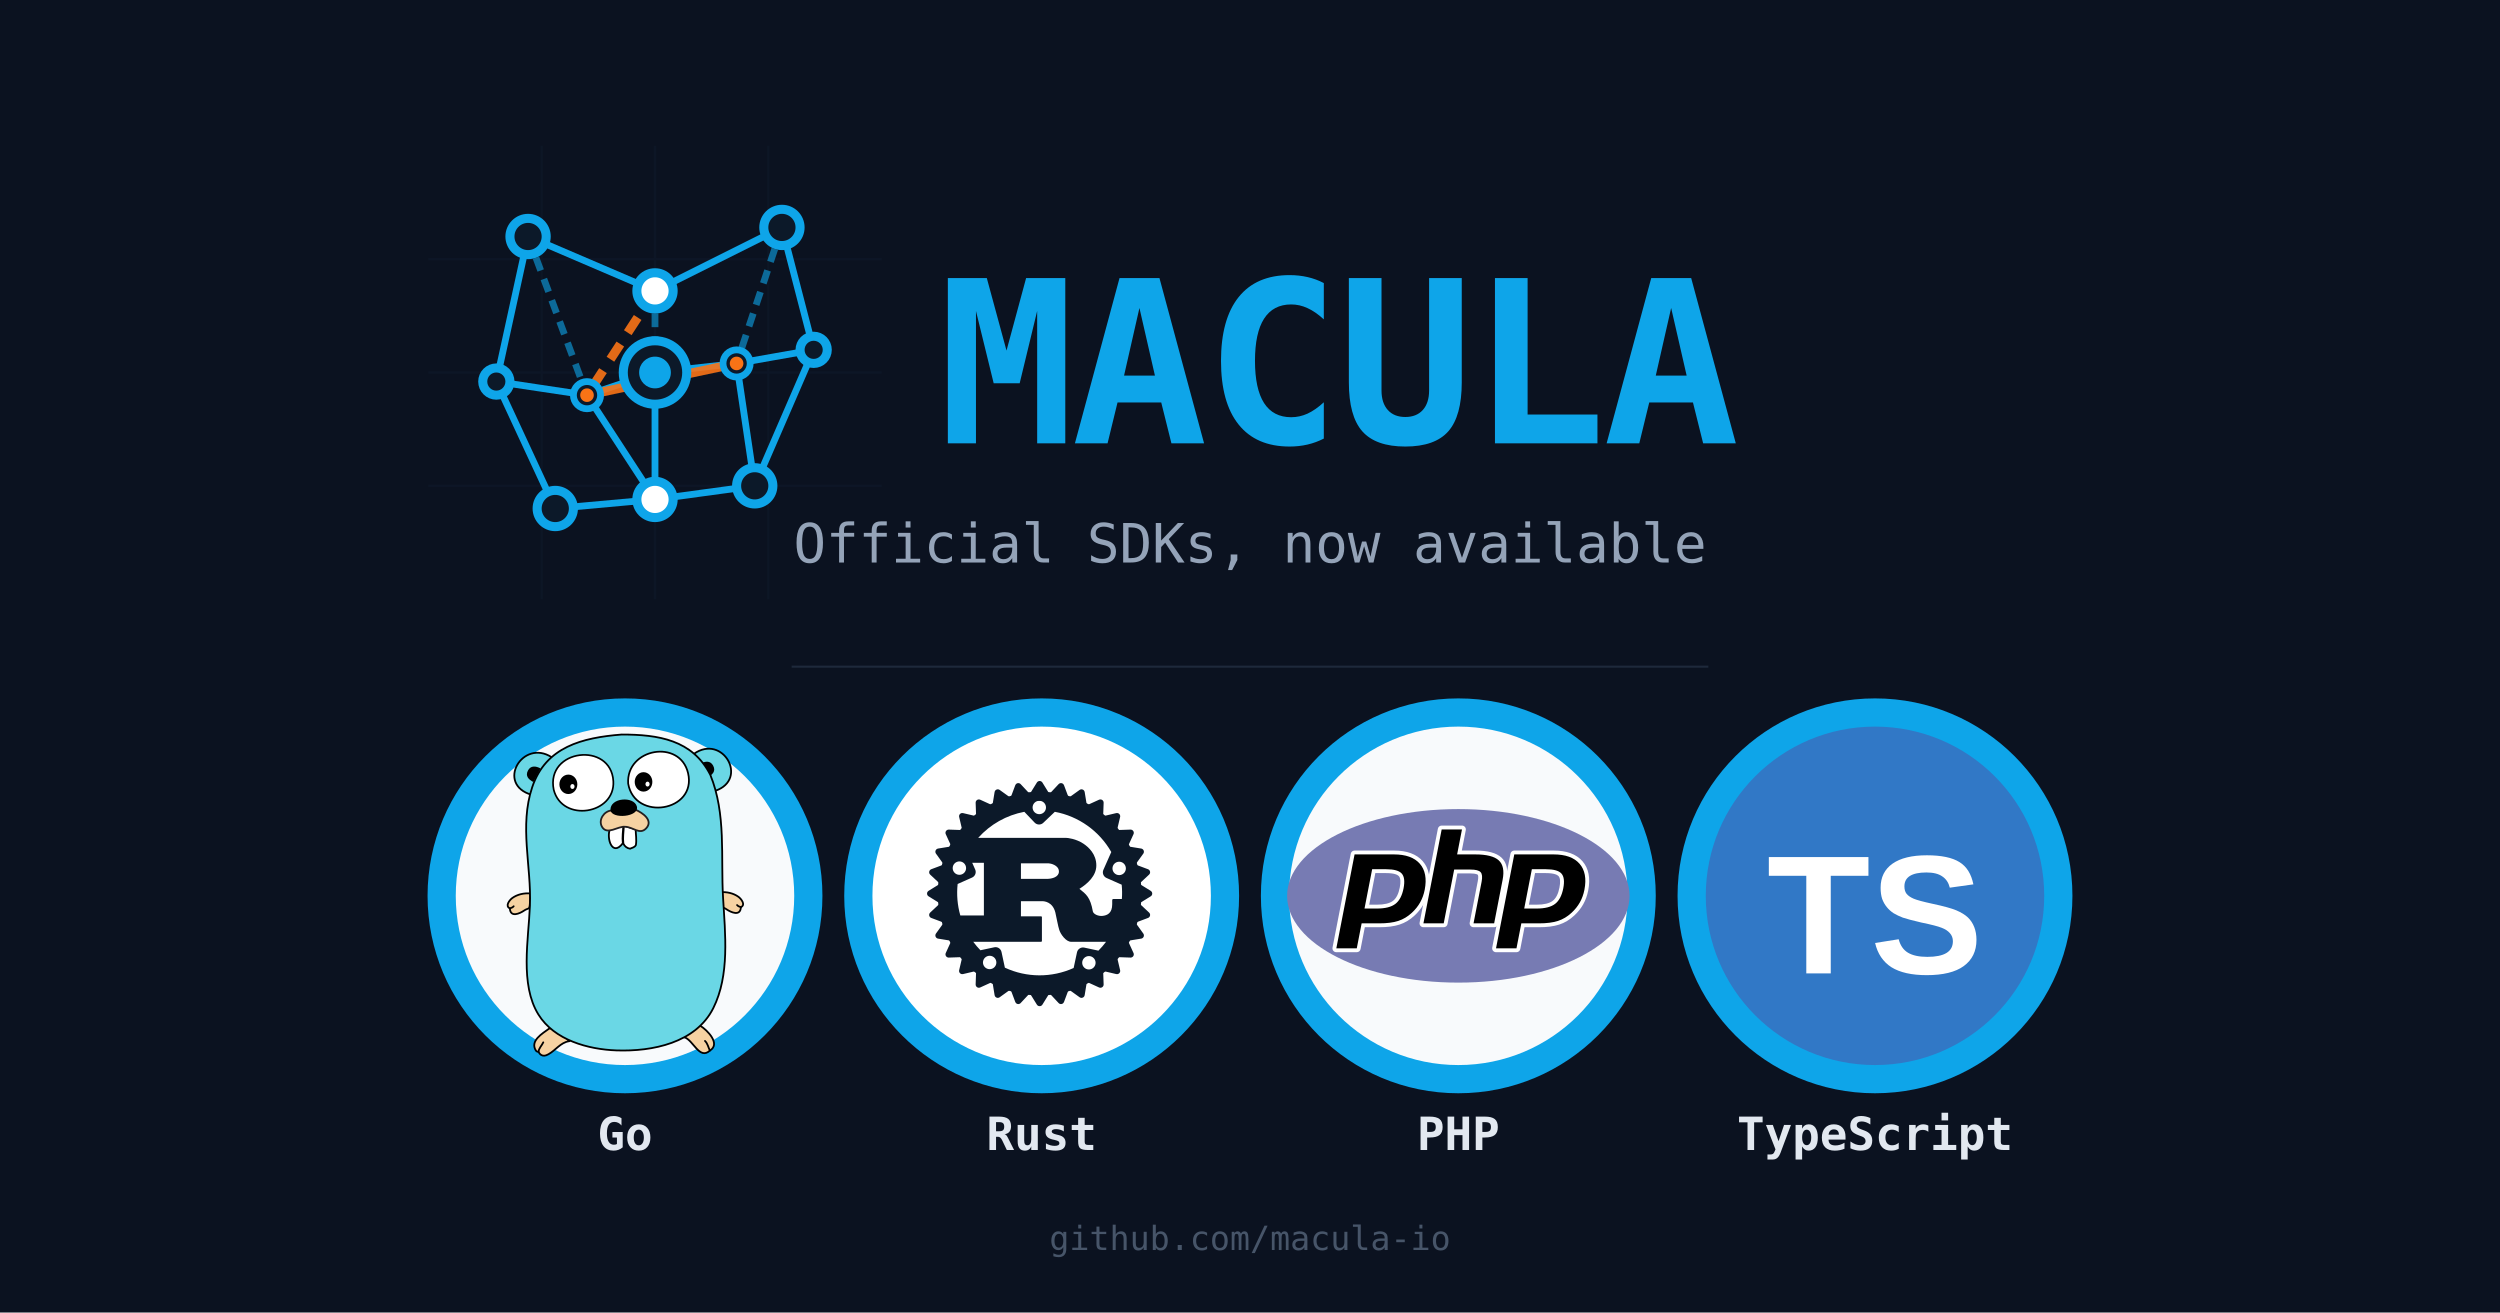
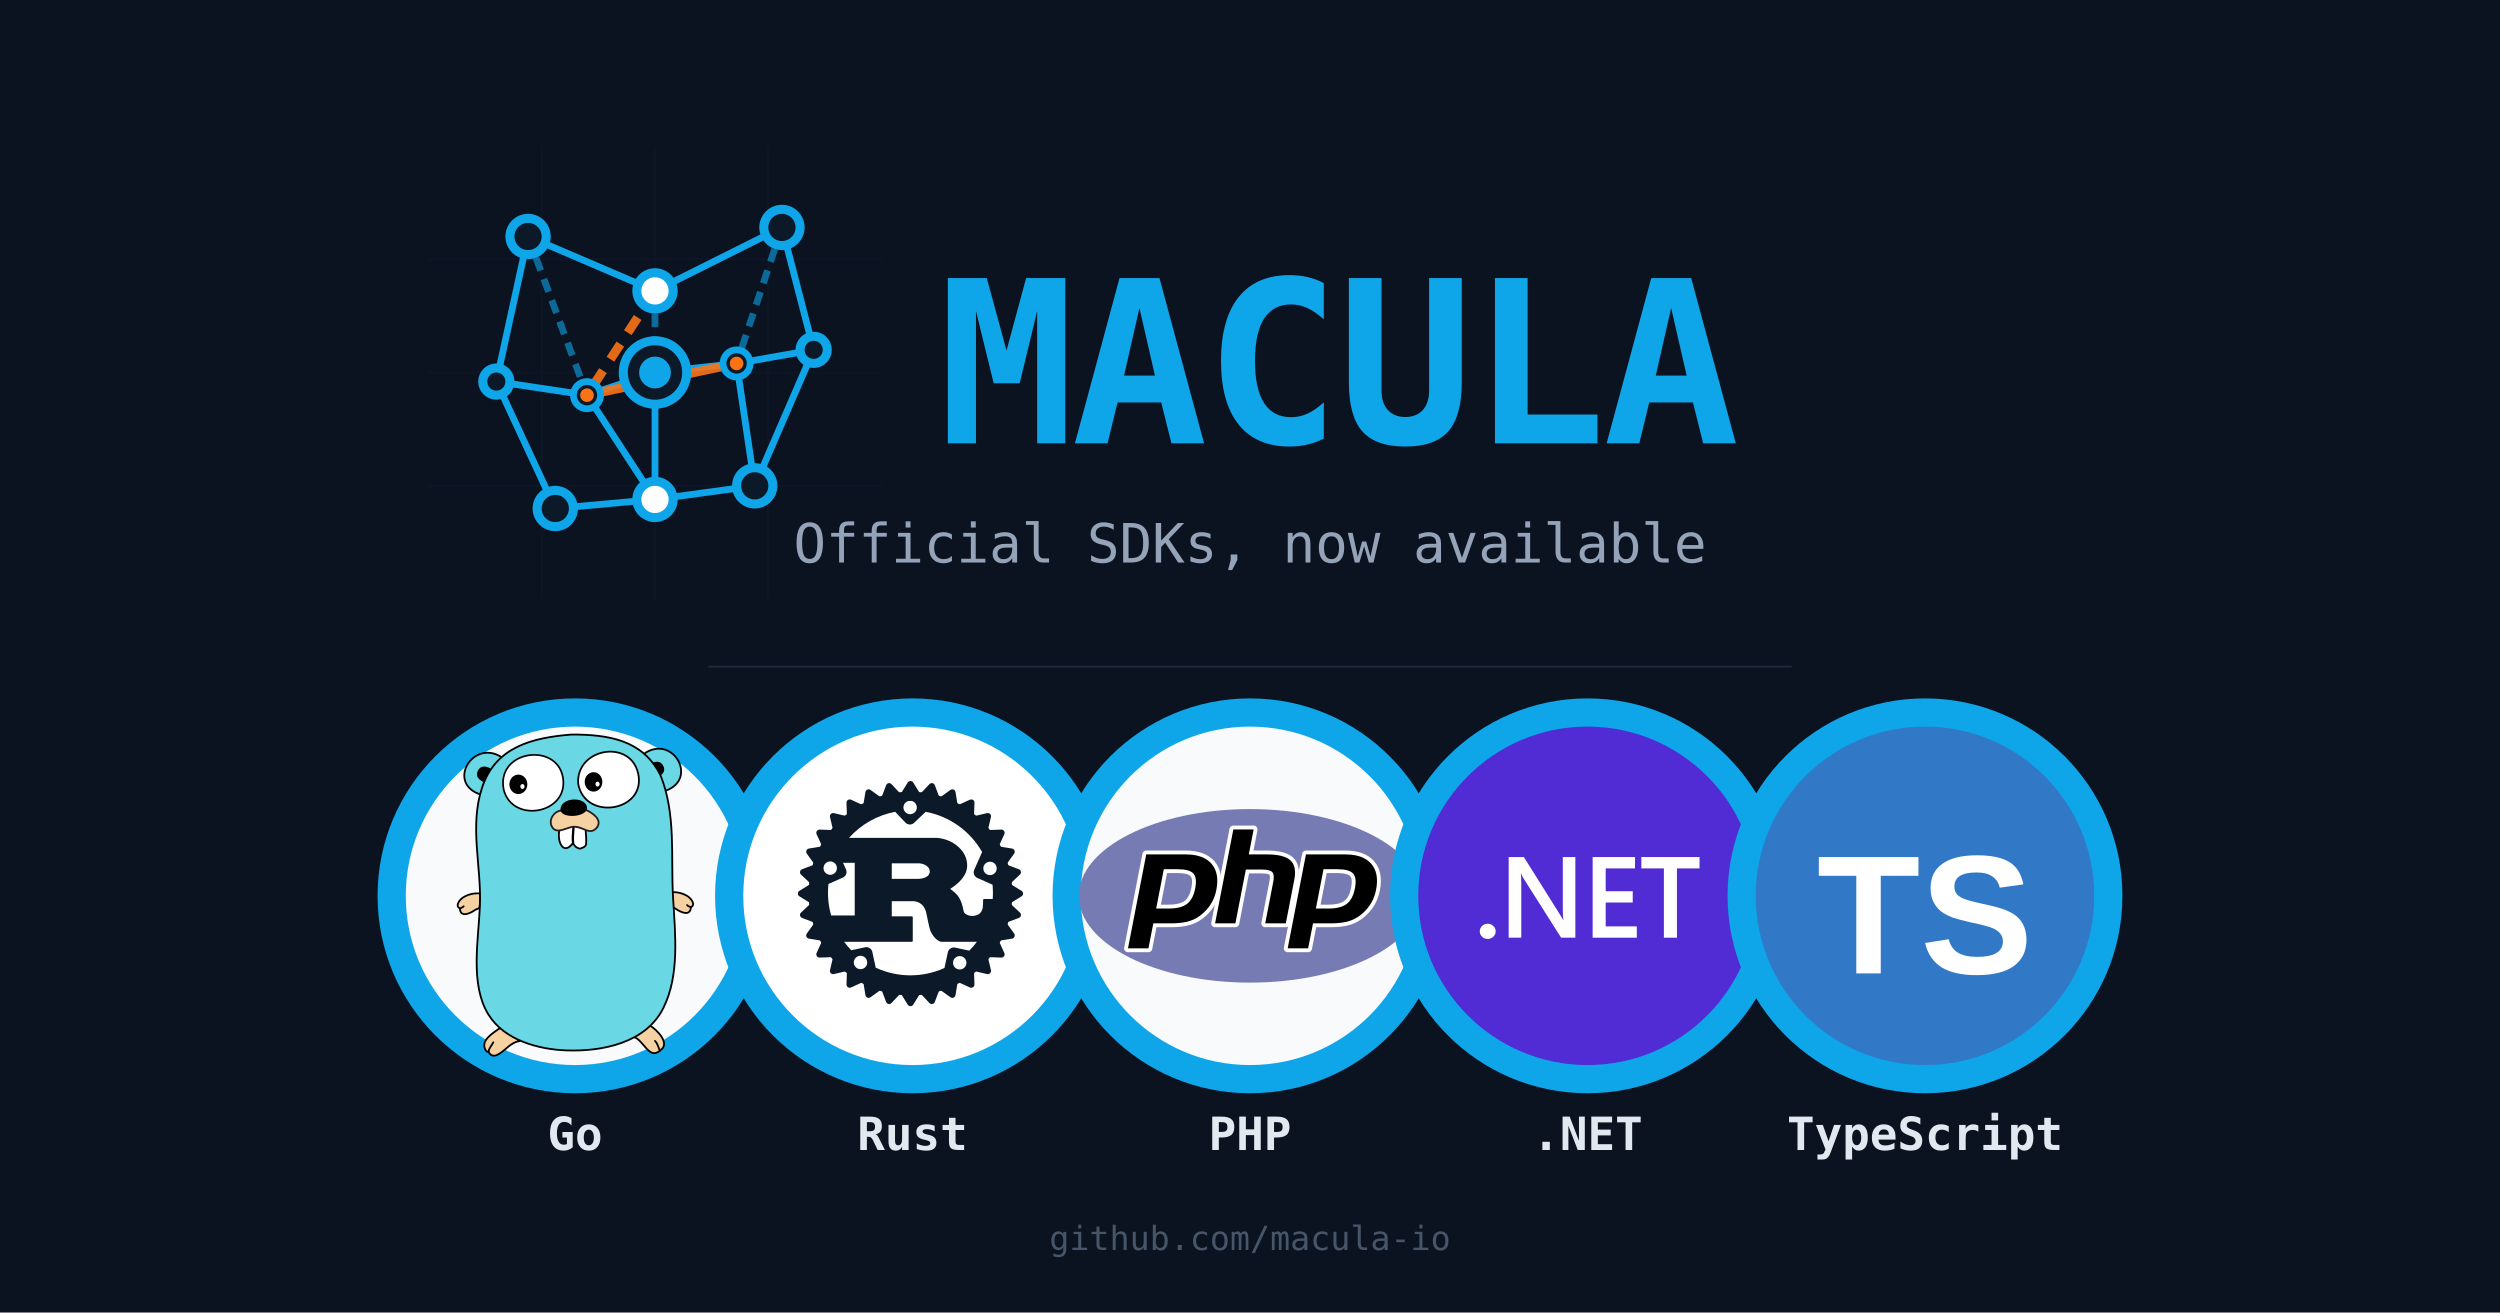
<svg xmlns="http://www.w3.org/2000/svg" viewBox="0 0 1200 630" width="1200" height="630">
  <defs>
- 
+     
  </defs>
  <rect width="1200" height="630" fill="#0B1220" />
  <g transform="translate(192.00, 70.00) scale(3.4)">
    <g transform="translate(4, 0) scale(0.64)">
      <g stroke="#1E3A5F" stroke-width="0.5" opacity="0.1">
        <line x1="0" y1="25" x2="100" y2="25" />
        <line x1="0" y1="50" x2="100" y2="50" />
        <line x1="0" y1="75" x2="100" y2="75" />
        <line x1="25" y1="0" x2="25" y2="100" />
        <line x1="50" y1="0" x2="50" y2="100" />
        <line x1="75" y1="0" x2="75" y2="100" />
      </g>
      <g stroke="#0EA5E9" stroke-width="1.5" fill="none">
        <line x1="22" y1="20" x2="50" y2="32" />
        <line x1="50" y1="32" x2="78" y2="18" />
        <line x1="22" y1="20" x2="15" y2="52" />
        <line x1="78" y1="18" x2="85" y2="45" />
        <line x1="15" y1="52" x2="35" y2="55" />
        <line x1="35" y1="55" x2="50" y2="50" />
        <line x1="50" y1="50" x2="68" y2="48" />
        <line x1="68" y1="48" x2="85" y2="45" />
        <line x1="15" y1="52" x2="28" y2="80" />
        <line x1="35" y1="55" x2="50" y2="78" />
        <line x1="50" y1="50" x2="50" y2="78" />
        <line x1="68" y1="48" x2="72" y2="75" />
        <line x1="85" y1="45" x2="72" y2="75" />
        <line x1="28" y1="80" x2="50" y2="78" />
        <line x1="50" y1="78" x2="72" y2="75" />
        <line x1="22" y1="20" x2="35" y2="55" stroke-dasharray="3,2" opacity="0.6" />
        <line x1="78" y1="18" x2="68" y2="48" stroke-dasharray="3,2" opacity="0.6" />
        <line x1="50" y1="32" x2="50" y2="50" stroke-dasharray="3,2" opacity="0.6" />
      </g>
      <g stroke="#F97316" stroke-width="2" fill="none" opacity="0.9">
        <line x1="35" y1="55" x2="68" y2="48" />
        <line x1="50" y1="32" x2="35" y2="55" stroke-dasharray="4,3" />
      </g>
      <g stroke="#0EA5E9" stroke-width="2" fill="#0C1929">
        <circle cx="22" cy="20" r="4" />
        <circle cx="78" cy="18" r="4" />
        <circle cx="15" cy="52" r="3" />
        <circle cx="85" cy="45" r="3" />
        <circle cx="28" cy="80" r="4" />
        <circle cx="72" cy="75" r="4" />
      </g>
      <g stroke="#0EA5E9" stroke-width="2" fill="white">
        <circle cx="50" cy="32" r="4" />
        <circle cx="50" cy="78" r="4" />
      </g>
      <circle cx="50" cy="50" r="7" stroke="#0EA5E9" stroke-width="2" fill="#0C1929" />
      <circle cx="50" cy="50" r="3.5" fill="#0EA5E9" />
      <g stroke="#0EA5E9" stroke-width="1.5" fill="#0C1929">
        <circle cx="35" cy="55" r="3" />
        <circle cx="68" cy="48" r="3" />
      </g>
      <g fill="#F97316">
        <circle cx="35" cy="55" r="1.5" />
        <circle cx="68" cy="48" r="1.5" />
      </g>
    </g>
    <text x="76" y="42" font-family="'JetBrains Mono', 'Fira Code', 'SF Mono', Consolas, monospace" font-size="32" font-weight="600" fill="#0EA5E9" letter-spacing="-0.5px">MACULA</text>
  </g>
  <text x="600.0" y="270" text-anchor="middle" font-family="'JetBrains Mono','Fira Code','SF Mono',Consolas,monospace" font-size="26" fill="#94A3B8">Official SDKs, now available</text>
-   <line x1="380.0" y1="320" x2="820.0" y2="320" stroke="#1E293B" stroke-width="1" />
+   <line x1="340.0" y1="320" x2="860.0" y2="320" stroke="#1E293B" stroke-width="1" />
  <a href="https://github.com/macula-io/macula-go" target="_blank" rel="noopener">
-     <g transform="translate(-65.54, 64.46) scale(6.7692)">
+     <g transform="translate(-89.54, 64.46) scale(6.7692)">
      <circle cx="54" cy="54" r="13" fill="#F8FAFC" stroke="#0EA5E9" stroke-width="2" />
      <g transform="translate(45.38, 42.00) scale(0.0429)">
        <path fill-rule="evenodd" clip-rule="evenodd" fill="#F6D2A2" stroke="#000000" stroke-width="3" stroke-linecap="round" d="  M10.634,300.493c0.764,15.751,16.499,8.463,23.626,3.539c6.765-4.675,8.743-0.789,9.337-10.015  c0.389-6.064,1.088-12.128,0.744-18.216c-10.23-0.927-21.357,1.509-29.744,7.602C10.277,286.542,2.177,296.561,10.634,300.493" />
        <path fill-rule="evenodd" clip-rule="evenodd" fill="#C6B198" stroke="#000000" stroke-width="3" stroke-linecap="round" d="  M10.634,300.493c2.29-0.852,4.717-1.457,6.271-3.528" />
        <path fill-rule="evenodd" clip-rule="evenodd" fill="#6AD7E5" stroke="#000000" stroke-width="3" stroke-linecap="round" d="  M46.997,112.853C-13.3,95.897,31.536,19.189,79.956,50.74L46.997,112.853z" />
        <path fill-rule="evenodd" clip-rule="evenodd" fill="#6AD7E5" stroke="#000000" stroke-width="3" stroke-linecap="round" d="  M314.895,44.984c47.727-33.523,90.856,42.111,35.388,61.141L314.895,44.984z" />
        <path fill-rule="evenodd" clip-rule="evenodd" fill="#F6D2A2" stroke="#000000" stroke-width="3" stroke-linecap="round" d="  M325.161,494.343c12.123,7.501,34.282,30.182,16.096,41.18c-17.474,15.999-27.254-17.561-42.591-22.211  C305.271,504.342,313.643,496.163,325.161,494.343z" />
        <path fill-rule="evenodd" clip-rule="evenodd" fill="none" stroke="#000000" stroke-width="3" stroke-linecap="round" d="  M341.257,535.522c-2.696-5.361-3.601-11.618-8.102-15.939" />
        <path fill-rule="evenodd" clip-rule="evenodd" fill="#F6D2A2" stroke="#000000" stroke-width="3" stroke-linecap="round" d="  M108.579,519.975c-14.229,2.202-22.238,15.039-34.1,21.558c-11.178,6.665-15.454-2.134-16.461-3.92  c-1.752-0.799-1.605,0.744-4.309-1.979c-10.362-16.354,10.797-28.308,21.815-36.432C90.87,496.1,100.487,509.404,108.579,519.975z" />
        <path fill-rule="evenodd" clip-rule="evenodd" fill="none" stroke="#000000" stroke-width="3" stroke-linecap="round" d="  M58.019,537.612c0.542-6.233,5.484-10.407,7.838-15.677" />
        <path fill-rule="evenodd" clip-rule="evenodd" d="M49.513,91.667c-7.955-4.208-13.791-9.923-8.925-19.124  c4.505-8.518,12.874-7.593,20.83-3.385L49.513,91.667z" />
        <path fill-rule="evenodd" clip-rule="evenodd" d="M337.716,83.667c7.955-4.208,13.791-9.923,8.925-19.124  c-4.505-8.518-12.874-7.593-20.83-3.385L337.716,83.667z" />
        <path fill-rule="evenodd" clip-rule="evenodd" fill="#F6D2A2" stroke="#000000" stroke-width="3" stroke-linecap="round" d="  M392.475,298.493c-0.764,15.751-16.499,8.463-23.626,3.539c-6.765-4.675-8.743-0.789-9.337-10.015  c-0.389-6.064-1.088-12.128-0.744-18.216c10.23-0.927,21.357,1.509,29.744,7.602C392.831,284.542,400.932,294.561,392.475,298.493" />
        <path fill-rule="evenodd" clip-rule="evenodd" fill="#C6B198" stroke="#000000" stroke-width="3" stroke-linecap="round" d="  M392.475,298.493c-2.29-0.852-4.717-1.457-6.271-3.528" />
        <g>
          <path fill-rule="evenodd" clip-rule="evenodd" fill="#6AD7E5" stroke="#000000" stroke-width="3" stroke-linecap="round" d="   M195.512,13.124c60.365,0,116.953,8.633,146.452,66.629c26.478,65.006,17.062,135.104,21.1,203.806   c3.468,58.992,11.157,127.145-16.21,181.812c-28.79,57.514-100.73,71.982-160,69.863c-46.555-1.666-102.794-16.854-129.069-59.389   c-30.826-49.9-16.232-124.098-13.993-179.622c2.652-65.771-17.815-131.742,3.792-196.101   C69.999,33.359,130.451,18.271,195.512,13.124" />
        </g>
        <path fill-rule="evenodd" clip-rule="evenodd" fill="#FFFFFF" stroke="#000000" stroke-width="2.908" stroke-linecap="round" d="  M206.169,94.16c10.838,63.003,113.822,46.345,99.03-17.197C291.935,19.983,202.567,35.755,206.169,94.16" />
        <path fill-rule="evenodd" clip-rule="evenodd" fill="#FFFFFF" stroke="#000000" stroke-width="2.821" stroke-linecap="round" d="  M83.103,104.35c14.047,54.85,101.864,40.807,98.554-14.213C177.691,24.242,69.673,36.957,83.103,104.35" />
        <path fill-rule="evenodd" clip-rule="evenodd" fill="#FFFFFF" stroke="#000000" stroke-width="3" stroke-linecap="round" d="  M218.594,169.762c0.046,8.191,1.861,17.387,0.312,26.101c-2.091,3.952-6.193,4.37-9.729,5.967c-4.89-0.767-9.002-3.978-10.963-8.552  c-1.255-9.946,0.468-19.576,0.785-29.526L218.594,169.762z" />
        <g>
          <ellipse fill-rule="evenodd" clip-rule="evenodd" cx="107.324" cy="95.404" rx="14.829" ry="16.062" />
          <ellipse fill-rule="evenodd" clip-rule="evenodd" fill="#FFFFFF" cx="114.069" cy="99.029" rx="3.496" ry="4.082" />
        </g>
        <g>
          <ellipse fill-rule="evenodd" clip-rule="evenodd" cx="231.571" cy="91.404" rx="14.582" ry="16.062" />
          <ellipse fill-rule="evenodd" clip-rule="evenodd" fill="#FFFFFF" cx="238.204" cy="95.029" rx="3.438" ry="4.082" />
        </g>
        <path fill-rule="evenodd" clip-rule="evenodd" fill="#FFFFFF" stroke="#000000" stroke-width="3" stroke-linecap="round" d="  M176.217,168.87c-6.47,15.68,3.608,47.035,21.163,23.908c-1.255-9.946,0.468-19.576,0.785-29.526L176.217,168.87z" />
        <g>
          <path fill-rule="evenodd" clip-rule="evenodd" fill="#F6D2A2" stroke="#231F20" stroke-width="3" stroke-linecap="round" d="   M178.431,138.673c-12.059,1.028-21.916,15.366-15.646,26.709c8.303,15.024,26.836-1.329,38.379,0.203   c13.285,0.272,24.17,14.047,34.84,2.49c11.867-12.854-5.109-25.373-18.377-30.97L178.431,138.673z" />
          <path fill-rule="evenodd" clip-rule="evenodd" d="M176.913,138.045c-0.893-20.891,38.938-23.503,43.642-6.016   C225.247,149.475,178.874,153.527,176.913,138.045C175.348,125.682,176.913,138.045,176.913,138.045z" />
        </g>
      </g>
    </g>
-     <text x="300.0" y="552.0" text-anchor="middle" font-family="'JetBrains Mono','Fira Code','SF Mono',Consolas,monospace" font-size="22" font-weight="600" fill="#E2E8F0">Go</text>
+     <text x="276.0" y="552.0" text-anchor="middle" font-family="'JetBrains Mono','Fira Code','SF Mono',Consolas,monospace" font-size="22" font-weight="600" fill="#E2E8F0">Go</text>
  </a>
  <a href="https://github.com/macula-io/macula-rust" target="_blank" rel="noopener">
-     <g transform="translate(134.46, 64.46) scale(6.7692)">
+     <g transform="translate(72.46, 64.46) scale(6.7692)">
      <circle cx="54" cy="54" r="13" fill="#FFFFFF" stroke="#0EA5E9" stroke-width="2" />
      <g transform="translate(43.00, 43.00) scale(0.1528)" fill="#0C1929">
        <path d="m71.05 23.68c-26.06 0-47.27 21.22-47.27 47.27s21.22 47.27 47.27 47.27 47.27-21.22 47.27-47.27-21.22-47.27-47.27-47.27zm-.07 4.2a3.1 3.11 0 0 1 3.02 3.11 3.11 3.11 0 0 1 -6.22 0 3.11 3.11 0 0 1 3.2-3.11zm7.12 5.12a38.27 38.27 0 0 1 26.2 18.66l-3.67 8.28c-.63 1.43.02 3.11 1.44 3.75l7.06 3.13a38.27 38.27 0 0 1 .08 6.64h-3.93c-.39 0-.55.26-.55.64v1.8c0 4.24-2.39 5.17-4.49 5.4-2 .23-4.21-.84-4.49-2.06-1.18-6.63-3.14-8.04-6.24-10.49 3.85-2.44 7.85-6.05 7.85-10.87 0-5.21-3.57-8.49-6-10.1-3.42-2.25-7.2-2.7-8.22-2.7h-40.6a38.27 38.27 0 0 1 21.41-12.08l4.79 5.02c1.08 1.13 2.87 1.18 4 .09zm-44.2 23.02a3.11 3.11 0 0 1 3.02 3.11 3.11 3.11 0 0 1 -6.22 0 3.11 3.11 0 0 1 3.2-3.11zm74.15.14a3.11 3.11 0 0 1 3.02 3.11 3.11 3.11 0 0 1 -6.22 0 3.11 3.11 0 0 1 3.2-3.11zm-68.29.5h5.42v24.44h-10.94a38.27 38.27 0 0 1 -1.24-14.61l6.7-2.98c1.43-.64 2.08-2.31 1.44-3.74zm22.62.26h12.91c.67 0 4.71.77 4.71 3.8 0 2.51-3.1 3.41-5.65 3.41h-11.98zm0 17.56h9.89c.9 0 4.83.26 6.08 5.28.39 1.54 1.26 6.56 1.85 8.17.59 1.8 2.98 5.4 5.53 5.4h16.14a38.27 38.27 0 0 1 -3.54 4.1l-6.57-1.41c-1.53-.33-3.04.65-3.37 2.18l-1.56 7.28a38.27 38.27 0 0 1 -31.91-.15l-1.56-7.28c-.33-1.53-1.83-2.51-3.36-2.18l-6.43 1.38a38.27 38.27 0 0 1 -3.32-3.92h31.27c.35 0 .59-.06.59-.39v-11.06c0-.32-.24-.39-.59-.39h-9.15zm-14.43 25.33a3.11 3.11 0 0 1 3.02 3.11 3.11 3.11 0 0 1 -6.22 0 3.11 3.11 0 0 1 3.2-3.11zm46.05.14a3.11 3.11 0 0 1 3.02 3.11 3.11 3.11 0 0 1 -6.22 0 3.11 3.11 0 0 1 3.2-3.11z" />
        <path d="m115.68 70.95a44.63 44.63 0 0 1 -44.63 44.63 44.63 44.63 0 0 1 -44.63-44.63 44.63 44.63 0 0 1 44.63-44.63 44.63 44.63 0 0 1 44.63 44.63zm-.84-4.31 6.96 4.31-6.96 4.31 5.98 5.59-7.66 2.87 4.78 6.65-8.09 1.32 3.4 7.46-8.19-.29 1.88 7.98-7.98-1.88.29 8.19-7.46-3.4-1.32 8.09-6.65-4.78-2.87 7.66-5.59-5.98-4.31 6.96-4.31-6.96-5.59 5.98-2.87-7.66-6.65 4.78-1.32-8.09-7.46 3.4.29-8.19-7.98 1.88 1.88-7.98-8.19.29 3.4-7.46-8.09-1.32 4.78-6.65-7.66-2.87 5.98-5.59-6.96-4.31 6.96-4.31-5.98-5.59 7.66-2.87-4.78-6.65 8.09-1.32-3.4-7.46 8.19.29-1.88-7.98 7.98 1.88-.29-8.19 7.46 3.4 1.32-8.09 6.65 4.78 2.87-7.66 5.59 5.98 4.31-6.96 4.31 6.96 5.59-5.98 2.87 7.66 6.65-4.78 1.32 8.09 7.46-3.4-.29 8.19 7.98-1.88-1.88 7.98 8.19-.29-3.4 7.46 8.09 1.32-4.78 6.65 7.66 2.87z" fill-rule="evenodd" stroke="#0C1929" stroke-linecap="round" stroke-linejoin="round" stroke-width="3" />
      </g>
    </g>
-     <text x="500.0" y="552.0" text-anchor="middle" font-family="'JetBrains Mono','Fira Code','SF Mono',Consolas,monospace" font-size="22" font-weight="600" fill="#E2E8F0">Rust</text>
+     <text x="438.0" y="552.0" text-anchor="middle" font-family="'JetBrains Mono','Fira Code','SF Mono',Consolas,monospace" font-size="22" font-weight="600" fill="#E2E8F0">Rust</text>
  </a>
  <a href="https://github.com/macula-io/macula-php" target="_blank" rel="noopener">
-     <g transform="translate(334.46, 64.46) scale(6.7692)">
+     <g transform="translate(234.46, 64.46) scale(6.7692)">
      <circle cx="54" cy="54" r="13" fill="#F8FAFC" stroke="#0EA5E9" stroke-width="2" />
      <g transform="translate(41.00, 46.99) scale(0.036558)">
        <g id="php-g3438" transform="matrix(1.25,0,0,-1.25,-4.4,394.2987)">
          <g id="php-g3440">
            <g clip-path="url(#php-clipPath3444)" id="php-g3442">
              <g id="php-g3448">
                <g id="php-g3450">
                  <path d="M 11.52,162 C 11.52,81.677 135.307,16.561 288,16.561 l 0,0 c 152.693,0 276.481,65.116 276.481,145.439 l 0,0 c 0,80.322 -123.788,145.439 -276.481,145.439 l 0,0 C 135.307,307.439 11.52,242.322 11.52,162" id="php-path3462" style="fill:url(#php-radialGradient3452);stroke:none" />
                </g>
              </g>
            </g>
          </g>
          <g id="php-g3464">
            <g clip-path="url(#php-clipPath3468)" id="php-g3466">
              <g id="php-g3472" transform="translate(288,27.3594)">
                <path d="M 0,0 C 146.729,0 265.68,60.281 265.68,134.641 265.68,209 146.729,269.282 0,269.282 -146.729,269.282 -265.68,209 -265.68,134.641 -265.68,60.281 -146.729,0 0,0" id="php-path3474" style="fill:#777bb3;fill-opacity:1;fill-rule:nonzero;stroke:none" />
              </g>
            </g>
          </g>
          <g id="php-g3476">
            <g clip-path="url(#php-clipPath3480)" id="php-g3478">
              <g id="php-g3484" transform="translate(161.7344,145.3066)">
                <path d="m 0,0 c 12.065,0 21.072,2.225 26.771,6.611 5.638,4.341 9.532,11.862 11.573,22.353 1.903,9.806 1.178,16.653 -2.154,20.348 C 32.783,53.086 25.417,55 14.297,55 L -4.984,55 -15.673,0 0,0 Z m -63.063,-67.75 c -0.895,0 -1.745,0.4 -2.314,1.092 -0.57,0.691 -0.801,1.601 -0.63,2.48 L -37.679,81.573 C -37.405,82.982 -36.17,84 -34.734,84 L 26.32,84 C 45.508,84 59.79,78.79 68.767,68.513 77.792,58.182 80.579,43.741 77.05,25.592 75.614,18.198 73.144,11.331 69.709,5.183 66.27,-0.972 61.725,-6.667 56.198,-11.747 49.582,-17.939 42.094,-22.429 33.962,-25.071 25.959,-27.678 15.681,-29 3.414,-29 l -24.722,0 -7.06,-36.322 c -0.274,-1.41 -1.508,-2.428 -2.944,-2.428 l -31.751,0 z" id="php-path3486" style="fill:#000000;fill-opacity:1;fill-rule:nonzero;stroke:none" />
              </g>
              <g id="php-g3488" transform="translate(159.2236,197.3071)">
                <path d="m 0,0 16.808,0 c 13.421,0 18.083,-2.945 19.667,-4.7 2.628,-2.914 3.124,-9.058 1.435,-17.767 C 36.012,-32.217 32.494,-39.13 27.452,-43.012 22.29,-46.986 13.898,-49 2.511,-49 L -9.523,-49 0,0 Z m 28.831,35 -61.055,0 c -2.872,0 -5.341,-2.036 -5.889,-4.855 l -28.328,-145.751 c -0.342,-1.759 0.12,-3.578 1.259,-4.961 1.14,-1.383 2.838,-2.183 4.63,-2.183 l 31.75,0 c 2.873,0 5.342,2.036 5.89,4.855 l 6.588,33.895 22.249,0 c 12.582,0 23.174,1.372 31.479,4.077 8.541,2.775 16.399,7.48 23.354,13.984 5.752,5.292 10.49,11.232 14.08,17.657 3.591,6.427 6.171,13.594 7.668,21.302 3.715,19.104 0.697,34.402 -8.969,45.466 C 63.965,29.444 48.923,35 28.831,35 m -45.633,-90 19.313,0 c 12.801,0 22.336,2.411 28.601,7.234 6.266,4.824 10.492,12.875 12.688,24.157 2.101,10.832 1.144,18.476 -2.871,22.929 C 36.909,3.773 28.87,6 16.808,6 L -4.946,6 -16.802,-55 M 28.831,29 C 47.198,29 60.597,24.18 69.019,14.539 77.44,4.898 79.976,-8.559 76.616,-25.836 75.233,-32.953 72.894,-39.46 69.601,-45.355 66.304,-51.254 61.999,-56.648 56.679,-61.539 50.339,-67.472 43.296,-71.7 35.546,-74.218 27.796,-76.743 17.925,-78 5.925,-78 l -27.196,0 -7.531,-38.75 -31.75,0 28.328,145.75 61.055,0" id="php-path3490" style="fill:#ffffff;fill-opacity:1;fill-rule:nonzero;stroke:none" />
              </g>
              <g id="php-g3492" transform="translate(311.583,116.3066)">
                <path d="m 0,0 c -0.896,0 -1.745,0.4 -2.314,1.092 -0.571,0.691 -0.802,1.6 -0.631,2.48 L 9.586,68.061 C 10.778,74.194 10.484,78.596 8.759,80.456 7.703,81.593 4.531,83.5 -4.848,83.5 L -27.55,83.5 -43.305,2.428 C -43.579,1.018 -44.814,0 -46.25,0 l -31.5,0 c -0.896,0 -1.745,0.4 -2.315,1.092 -0.57,0.691 -0.801,1.601 -0.63,2.48 l 28.328,145.751 c 0.274,1.409 1.509,2.427 2.945,2.427 l 31.5,0 c 0.896,0 1.745,-0.4 2.315,-1.091 0.57,-0.692 0.801,-1.601 0.63,-2.481 L -21.813,113 2.609,113 c 18.605,0 31.221,-3.28 38.569,-10.028 7.49,-6.884 9.827,-17.891 6.947,-32.719 L 34.945,2.428 C 34.671,1.018 33.437,0 32,0 L 0,0 Z" id="php-path3494" style="fill:#000000;fill-opacity:1;fill-rule:nonzero;stroke:none" />
              </g>
              <g id="php-g3496" transform="translate(293.6611,271.0571)">
                <path d="m 0,0 -31.5,0 c -2.873,0 -5.342,-2.036 -5.89,-4.855 l -28.328,-145.751 c -0.342,-1.759 0.12,-3.578 1.26,-4.961 1.14,-1.383 2.838,-2.183 4.63,-2.183 l 31.5,0 c 2.872,0 5.342,2.036 5.89,4.855 l 15.283,78.645 20.229,0 c 9.363,0 11.328,-2 11.407,-2.086 0.568,-0.611 1.315,-3.441 0.082,-9.781 l -12.531,-64.489 c -0.342,-1.759 0.12,-3.578 1.26,-4.961 1.14,-1.383 2.838,-2.183 4.63,-2.183 l 32,0 c 2.872,0 5.342,2.036 5.89,4.855 l 13.179,67.825 c 3.093,15.921 0.447,27.864 -7.861,35.5 -7.928,7.281 -21.208,10.82 -40.599,10.82 l -20.784,0 6.143,31.605 C 6.231,-5.386 5.77,-3.566 4.63,-2.184 3.49,-0.801 1.792,0 0,0 m 0,-6 -7.531,-38.75 28.062,0 c 17.657,0 29.836,-3.082 36.539,-9.238 6.703,-6.16 8.711,-16.141 6.032,-29.938 l -13.18,-67.824 -32,0 12.531,64.488 c 1.426,7.336 0.902,12.34 -1.574,15.008 -2.477,2.668 -7.746,4.004 -15.805,4.004 l -25.176,0 -16.226,-83.5 -31.5,0 L -31.5,-6 0,-6" id="php-path3498" style="fill:#ffffff;fill-opacity:1;fill-rule:nonzero;stroke:none" />
              </g>
              <g id="php-g3500" transform="translate(409.5498,145.3066)">
                <path d="m 0,0 c 12.065,0 21.072,2.225 26.771,6.611 5.638,4.34 9.532,11.861 11.574,22.353 1.903,9.806 1.178,16.653 -2.155,20.348 C 32.783,53.086 25.417,55 14.297,55 L -4.984,55 -15.673,0 0,0 Z m -63.062,-67.75 c -0.895,0 -1.745,0.4 -2.314,1.092 -0.57,0.691 -0.802,1.601 -0.631,2.48 L -37.679,81.573 C -37.404,82.982 -36.17,84 -34.733,84 L 26.32,84 C 45.509,84 59.79,78.79 68.768,68.513 77.793,58.183 80.579,43.742 77.051,25.592 75.613,18.198 73.144,11.331 69.709,5.183 66.27,-0.972 61.725,-6.667 56.198,-11.747 49.582,-17.939 42.094,-22.429 33.962,-25.071 25.959,-27.678 15.681,-29 3.414,-29 l -24.723,0 -7.057,-36.322 c -0.275,-1.41 -1.509,-2.428 -2.946,-2.428 l -31.75,0 z" id="php-path3502" style="fill:#000000;fill-opacity:1;fill-rule:nonzero;stroke:none" />
              </g>
              <g id="php-g3504" transform="translate(407.0391,197.3071)">
                <path d="M 0,0 16.808,0 C 30.229,0 34.891,-2.945 36.475,-4.7 39.104,-7.614 39.6,-13.758 37.91,-22.466 36.012,-32.217 32.493,-39.13 27.452,-43.012 22.29,-46.986 13.898,-49 2.511,-49 L -9.522,-49 0,0 Z m 28.831,35 -61.054,0 c -2.872,0 -5.341,-2.036 -5.889,-4.855 L -66.44,-115.606 c -0.342,-1.759 0.12,-3.578 1.259,-4.961 1.14,-1.383 2.838,-2.183 4.63,-2.183 l 31.75,0 c 2.872,0 5.342,2.036 5.89,4.855 l 6.587,33.895 22.249,0 c 12.582,0 23.174,1.372 31.479,4.077 8.541,2.775 16.401,7.481 23.356,13.986 5.752,5.291 10.488,11.23 14.078,17.655 3.591,6.427 6.171,13.594 7.668,21.302 3.715,19.105 0.697,34.403 -8.969,45.467 C 63.965,29.444 48.924,35 28.831,35 m -45.632,-90 19.312,0 c 12.801,0 22.336,2.411 28.601,7.234 6.267,4.824 10.492,12.875 12.688,24.157 2.102,10.832 1.145,18.476 -2.871,22.929 C 36.909,3.773 28.87,6 16.808,6 L -4.946,6 -16.801,-55 M 28.831,29 C 47.198,29 60.597,24.18 69.019,14.539 77.441,4.898 79.976,-8.559 76.616,-25.836 75.233,-32.953 72.894,-39.46 69.601,-45.355 66.304,-51.254 61.999,-56.648 56.679,-61.539 50.339,-67.472 43.296,-71.7 35.546,-74.218 27.796,-76.743 17.925,-78 5.925,-78 l -27.196,0 -7.53,-38.75 -31.75,0 28.328,145.75 61.054,0" id="php-path3506" style="fill:#ffffff;fill-opacity:1;fill-rule:nonzero;stroke:none" />
              </g>
            </g>
          </g>
        </g>
      </g>
    </g>
-     <text x="700.0" y="552.0" text-anchor="middle" font-family="'JetBrains Mono','Fira Code','SF Mono',Consolas,monospace" font-size="22" font-weight="600" fill="#E2E8F0">PHP</text>
+     <text x="600.0" y="552.0" text-anchor="middle" font-family="'JetBrains Mono','Fira Code','SF Mono',Consolas,monospace" font-size="22" font-weight="600" fill="#E2E8F0">PHP</text>
+   </a>
+   <a href="https://github.com/macula-io/macula-dotnet" target="_blank" rel="noopener">
+     <g transform="translate(396.46, 64.46) scale(6.7692)">
+       <circle cx="54" cy="54" r="13" fill="#512BD4" stroke="#0EA5E9" stroke-width="2" />
+       <g transform="translate(43.000, 43.000) scale(0.048246)">
+         <path d="M81.274 291.333C78.05 291.333 75.309 290.259 73.052 288.11C70.795 285.906 69.666 283.289 69.666 280.259C69.666 277.173 70.795 274.529 73.052 272.325C75.309 270.121 78.05 269.019 81.274 269.019C84.552 269.019 87.319 270.121 89.576 272.325C91.887 274.529 93.042 277.173 93.042 280.259C93.042 283.289 91.887 285.906 89.576 288.11C87.319 290.259 84.552 291.333 81.274 291.333Z" fill="white" />
+         <path d="M210.167 289.515H189.209L133.994 202.406C132.597 200.202 131.441 197.915 130.528 195.546H130.044C130.474 198.081 130.689 203.508 130.689 211.827V289.515H112.149V171H134.477L187.839 256.043C190.096 259.57 191.547 261.994 192.192 263.316H192.514C191.977 260.176 191.708 254.859 191.708 247.365V171H210.167V289.515Z" fill="white" />
+         <path d="M300.449 289.515H235.561V171H297.87V187.695H254.746V221.249H294.485V237.861H254.746V272.903H300.449V289.515Z" fill="white" />
+         <path d="M392.667 187.695H359.457V289.515H340.272V187.695H307.143V171H392.667V187.695Z" fill="white" />
+       </g>
+     </g>
+     <text x="762.0" y="552.0" text-anchor="middle" font-family="'JetBrains Mono','Fira Code','SF Mono',Consolas,monospace" font-size="22" font-weight="600" fill="#E2E8F0">.NET</text>
  </a>
  <a href="https://github.com/macula-io/macula-ts" target="_blank" rel="noopener">
-     <g transform="translate(534.46, 64.46) scale(6.7692)">
+     <g transform="translate(558.46, 64.46) scale(6.7692)">
      <circle cx="54" cy="54" r="13" fill="#3178C6" stroke="#0EA5E9" stroke-width="2" />
      <text x="54" y="59.5" text-anchor="middle" font-family="Arial, Helvetica, sans-serif" font-size="12" font-weight="700" fill="#FFFFFF">TS</text>
    </g>
-     <text x="900.0" y="552.0" text-anchor="middle" font-family="'JetBrains Mono','Fira Code','SF Mono',Consolas,monospace" font-size="22" font-weight="600" fill="#E2E8F0">TypeScript</text>
+     <text x="924.0" y="552.0" text-anchor="middle" font-family="'JetBrains Mono','Fira Code','SF Mono',Consolas,monospace" font-size="22" font-weight="600" fill="#E2E8F0">TypeScript</text>
  </a>
  <text x="600.0" y="600" text-anchor="middle" font-family="'JetBrains Mono','Fira Code','SF Mono',Consolas,monospace" font-size="16" fill="#475569">github.com/macula-io</text>
</svg>
